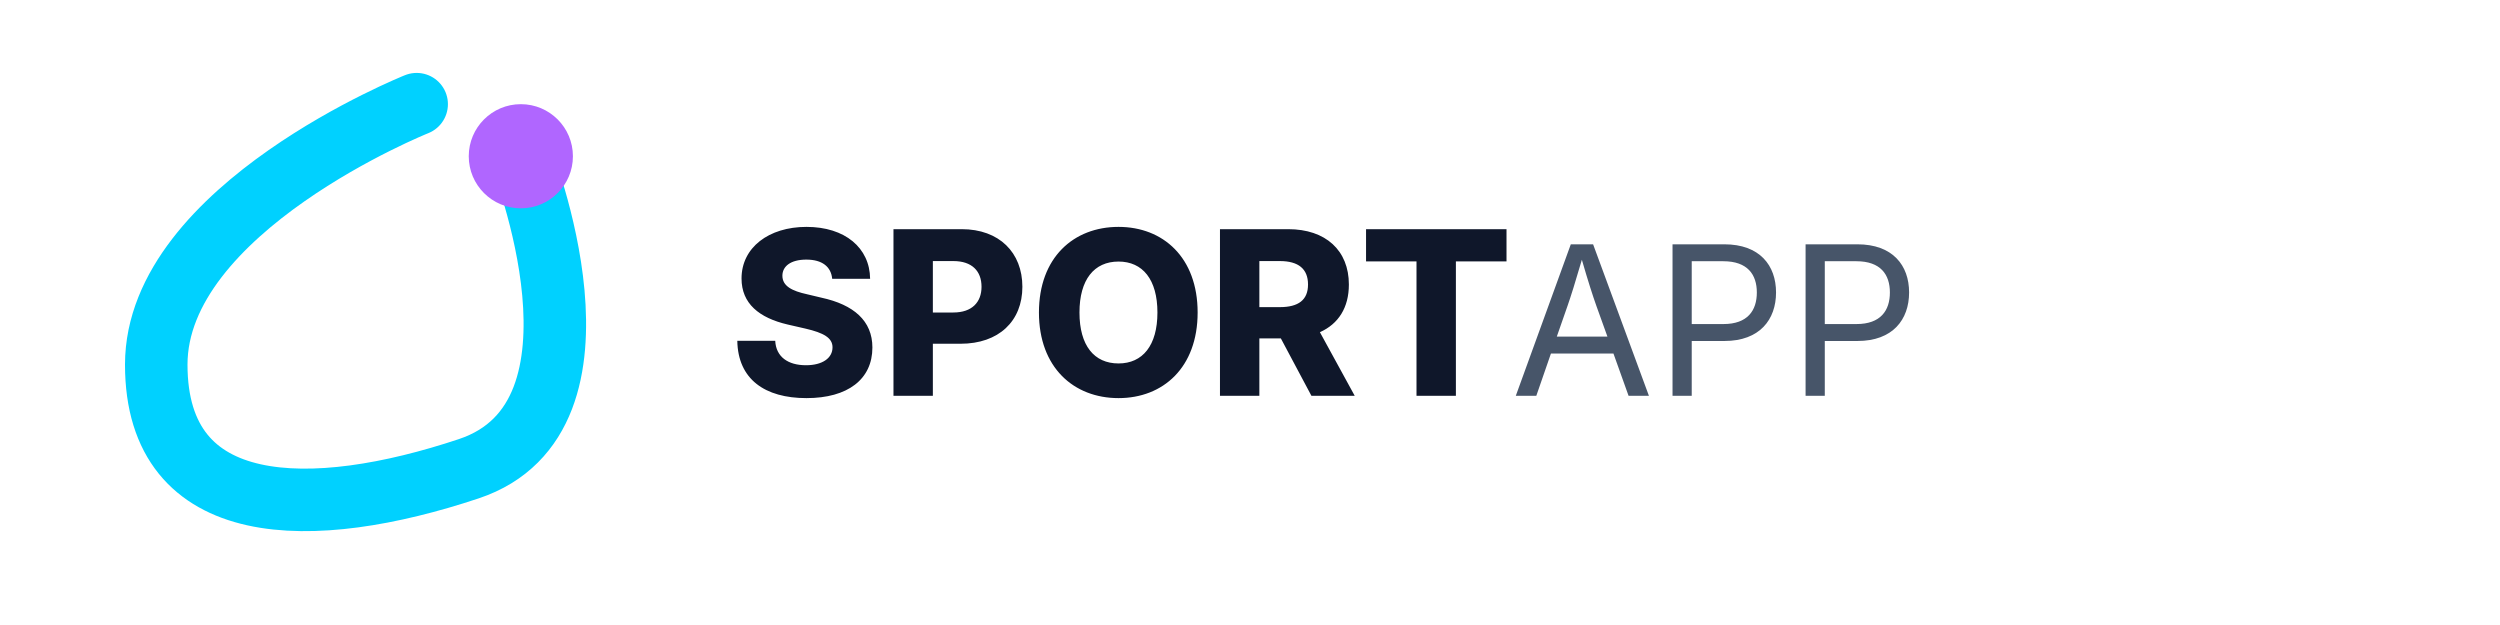
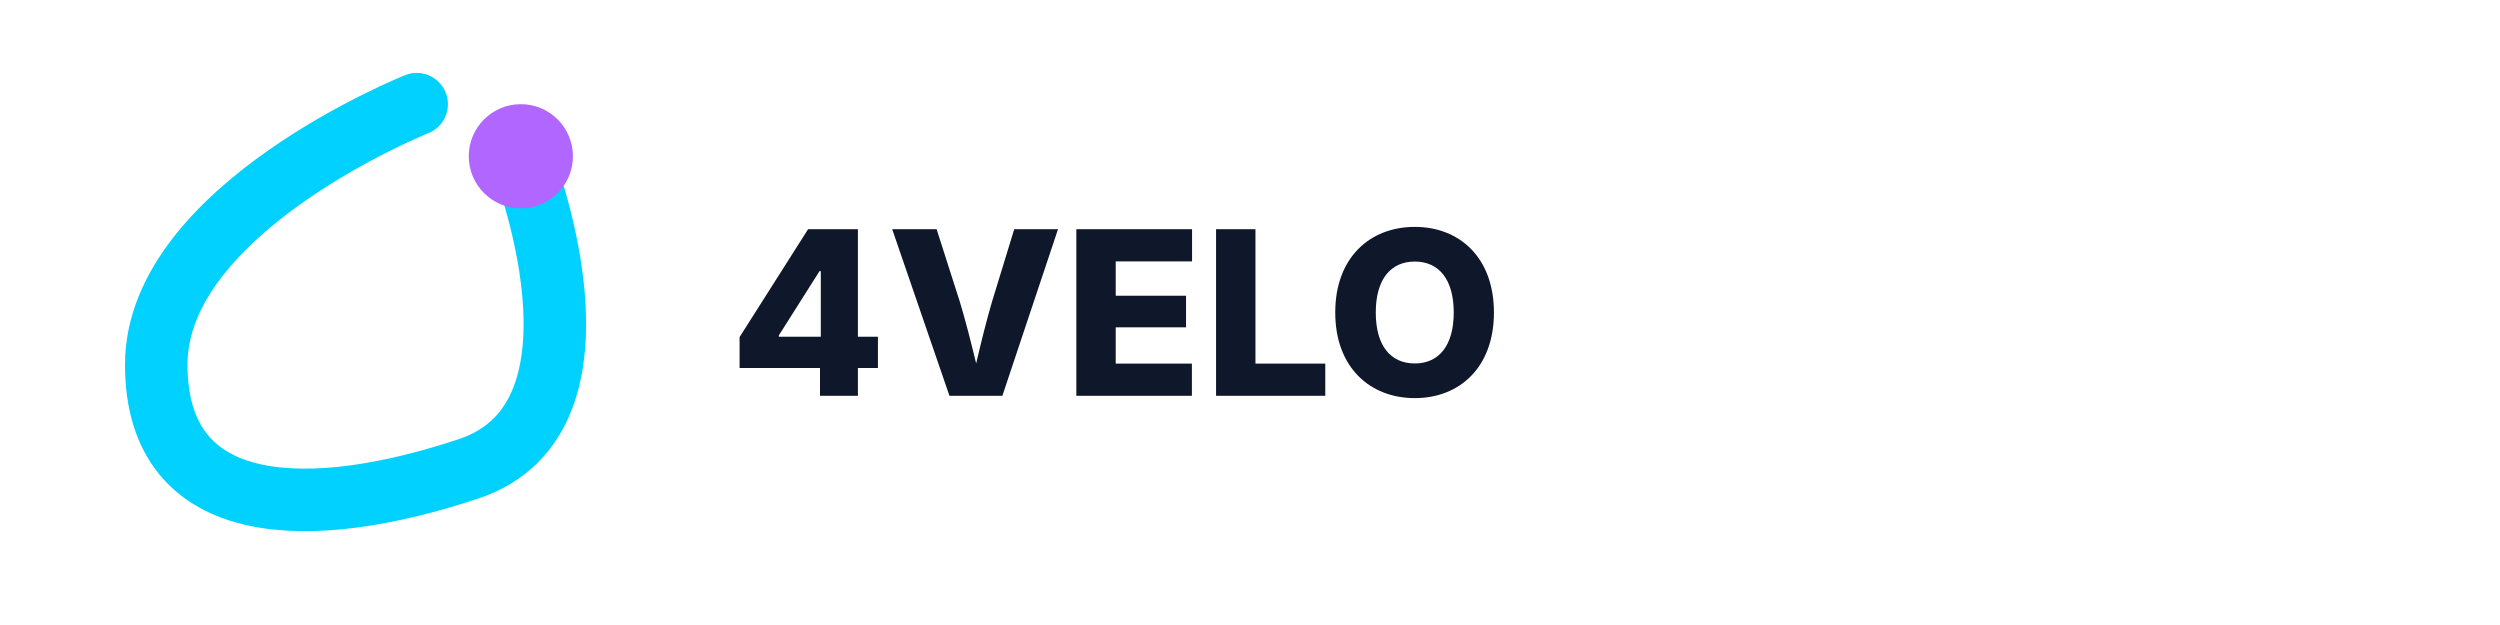
<svg xmlns="http://www.w3.org/2000/svg" width="240" height="60" viewBox="0 0 240 60" fill="none">
  <path d="M40 10C40 10 15 20 15 35C15 50 30 50 45 45C60 40 50 15 50 15" stroke="#00D1FF" stroke-width="6" stroke-linecap="round" stroke-linejoin="round">
    <animate attributeName="stroke-dasharray" from="0, 100" to="100, 0" dur="2s" repeatCount="indefinite" />
  </path>
  <circle cx="50" cy="15" r="5" fill="#B066FF" />
-   <text x="70" y="38" font-family="Inter, sans-serif" font-weight="800" font-size="22" fill="#0F172A">SPORT</text>
-   <text x="145" y="38" font-family="Inter, sans-serif" font-weight="400" font-size="20" fill="#475569">APP</text>
+   <text x="70" y="38" font-family="Inter, sans-serif" font-weight="800" font-size="22" fill="#0F172A">4VELO</text>
</svg>
